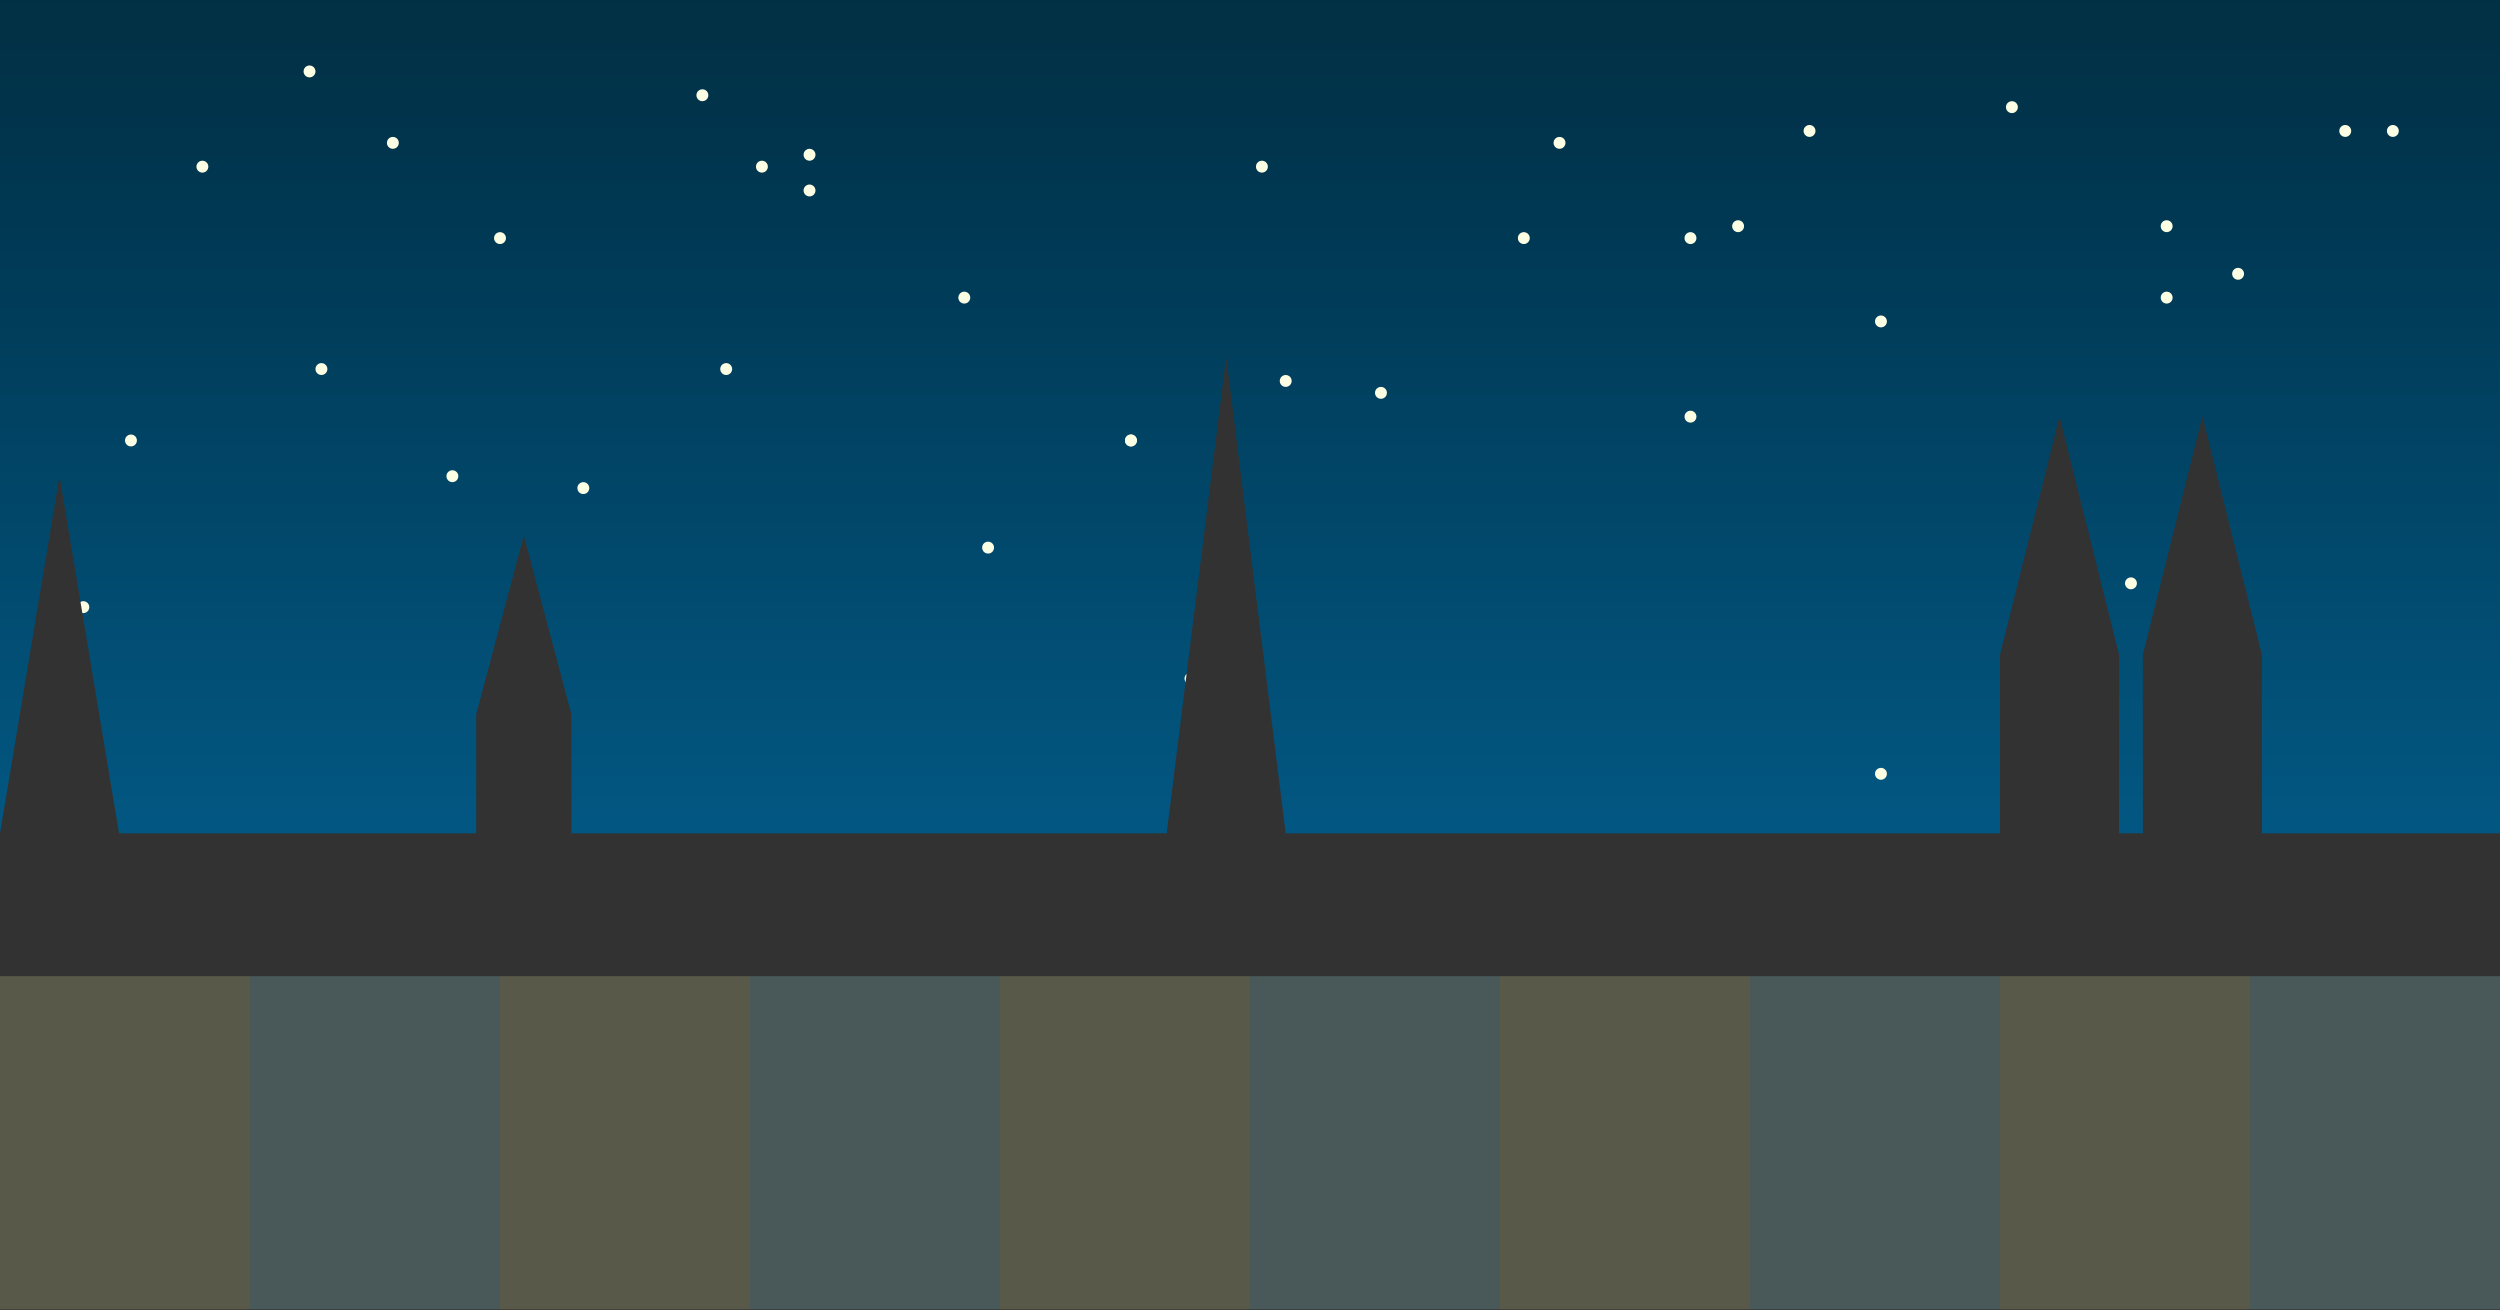
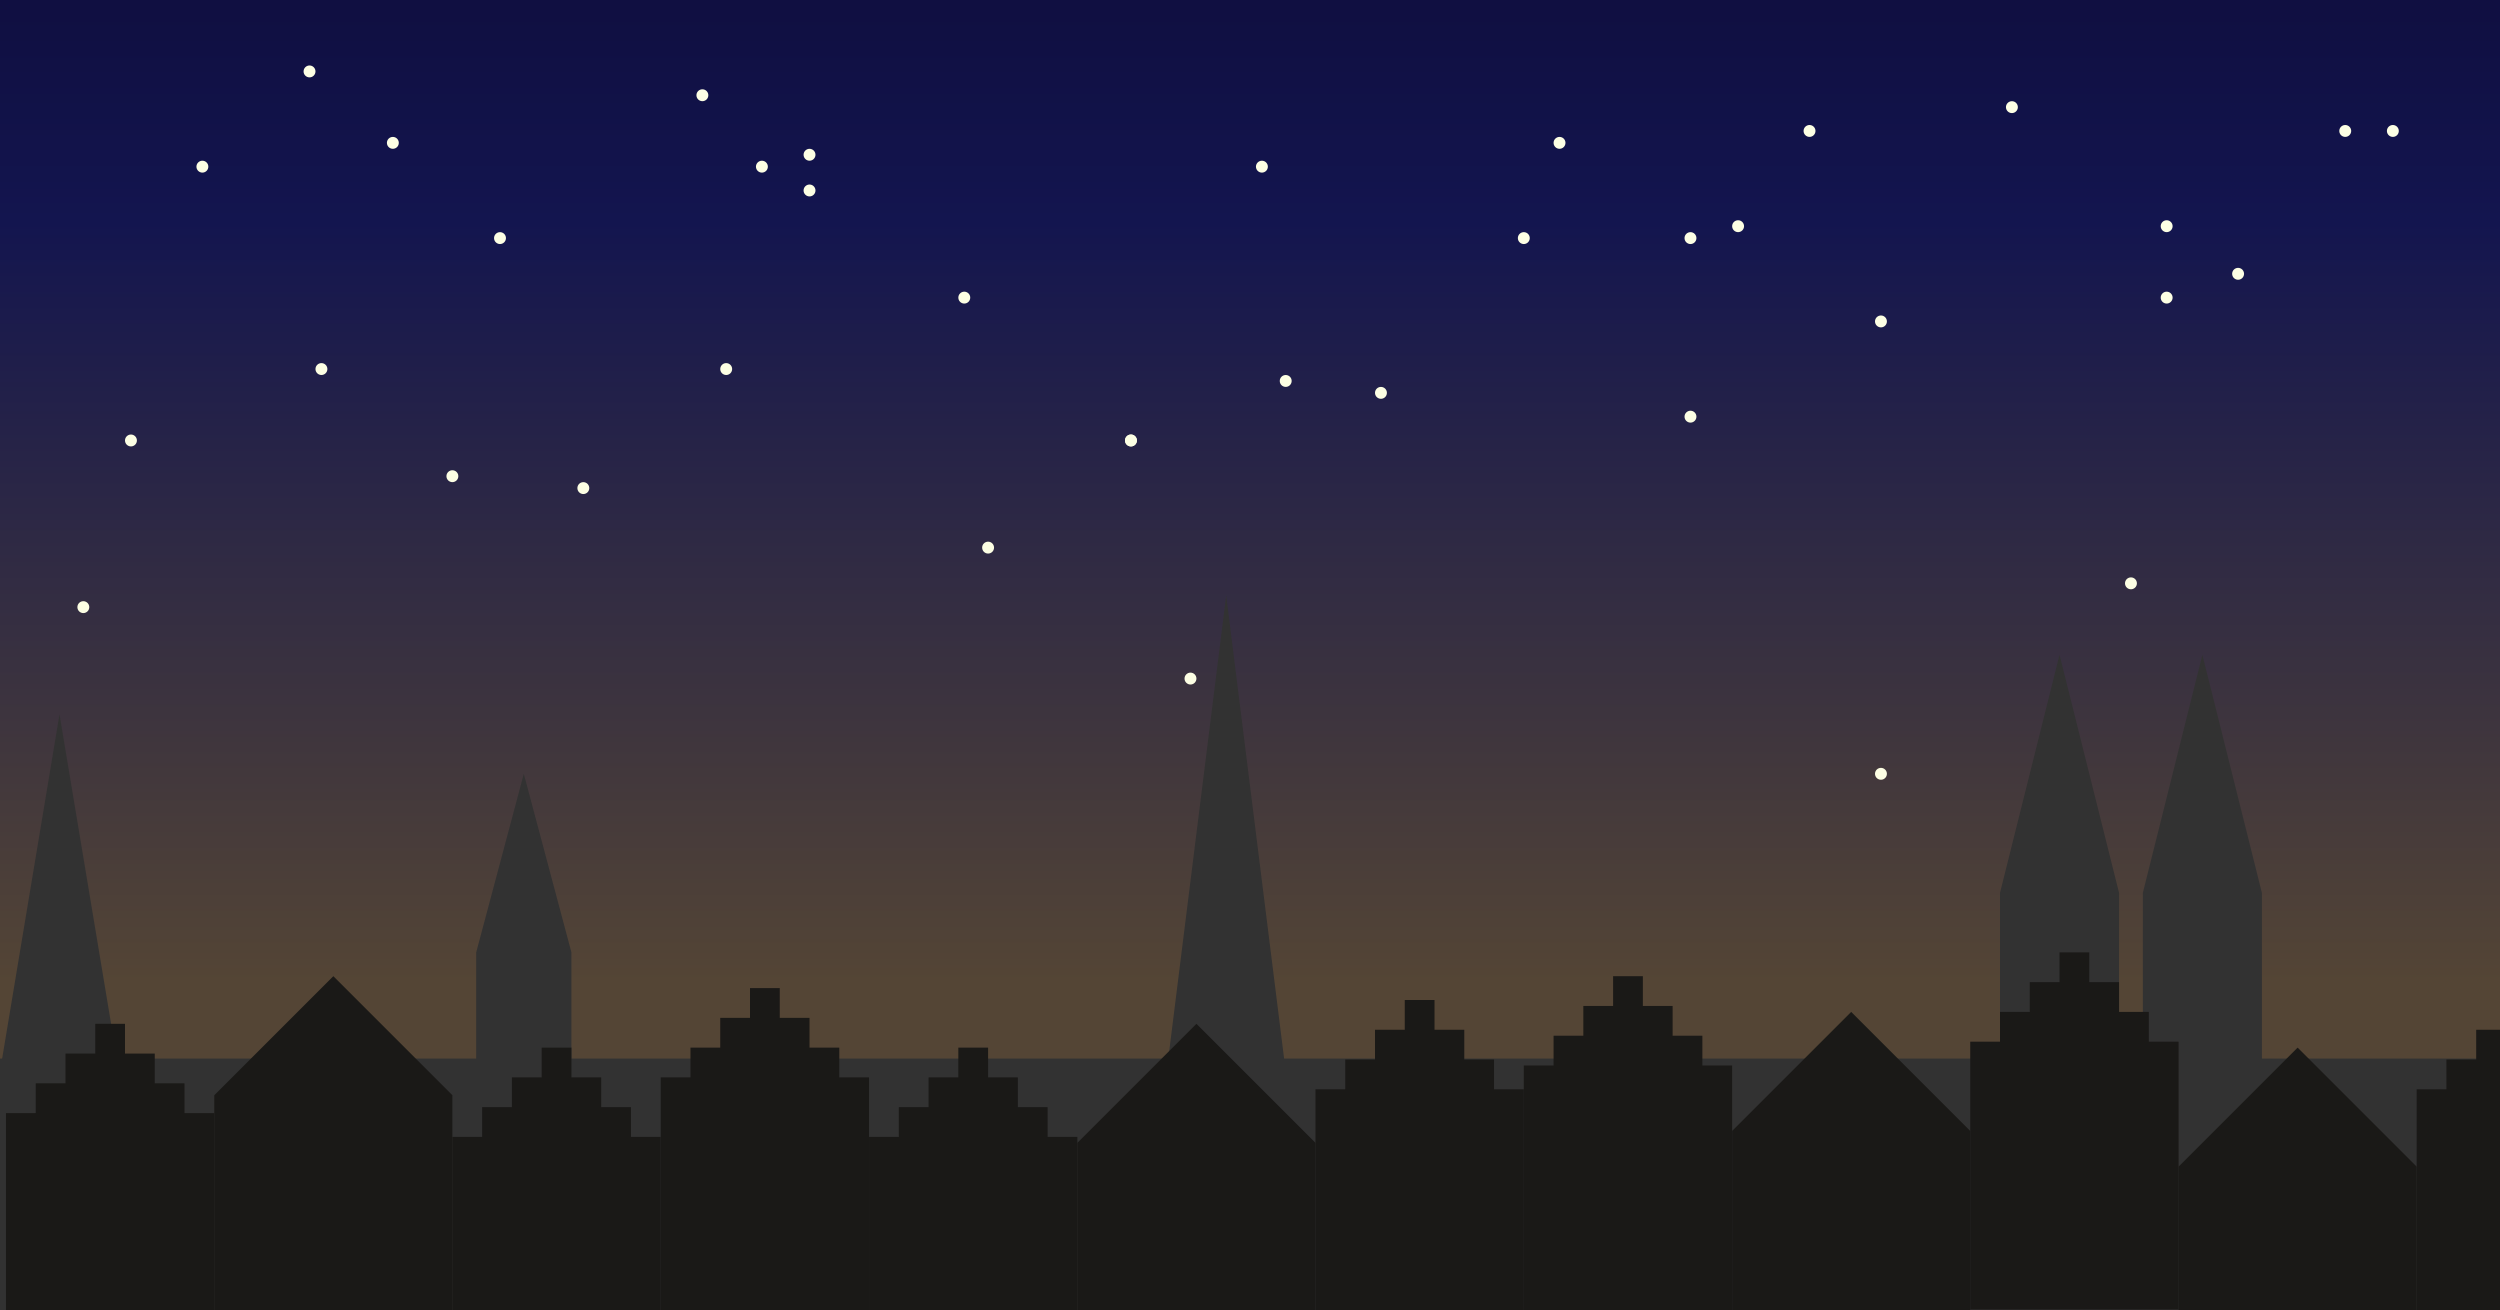
<svg xmlns="http://www.w3.org/2000/svg" xmlns:xlink="http://www.w3.org/1999/xlink" viewBox="0 0 210 110" version="1.1" id="svg1">
  <defs>
    <linearGradient id="linearGradient1">
-       <stop stop-color="#05222a" stop-opacity="1;" offset="0.189" id="stop1" />
-       <stop stop-color="#003853" stop-opacity="1;" offset="0.539" id="stop3" />
-       <stop stop-color="#035f8e" stop-opacity="1;" offset="1" id="stop2" />
+       <stop stop-color="#0a052a" stop-opacity="1;" offset="0.189" id="stop1" />
+       <stop stop-color="#13154f" stop-opacity="1;" offset="0.539" id="stop3" />
+       <stop stop-color="#544535" stop-opacity="1;" offset="1" id="stop2" />
    </linearGradient>
    <linearGradient xlink:href="#linearGradient1" id="linearGradient2" x1="106.956" y1="-56.302" x2="106.956" y2="82.54" gradientUnits="userSpaceOnUse" />
    <g id="star">
      <circle fill="#fdffe4" cx="0" cy="0" r=".5" />
    </g>
-     <rect id="townhouse" fill-opacity="1" strokeWidth="0.265" width="21" height="28" x="0" y="0" />
+     <path id="townhouse" fill-opacity="1" strokeWidth="0.265" d="M 0 0 l 2.5 0 l 0 -2.5 l 2.5 0 l 0 -2.5 l 2.5 0 l 0 -2.5 l 2.5 0 l 0 -2.5 l 2.5 0 l 0 2.5 l 2.5 0 l 0 2.5 l 2.5 0 l 0 2.5 l 2.5 0 l 0 2.5 l 0 20 l -17.5 0 l 0 -20" />
+     <path id="townhouse2" fill-opacity="1" strokeWidth="0.265" d="M 0 0 l 10 -10 l 10 10 l 0 20 l -20 0 l 0 -20" />
  </defs>
  <g id="layer1">
    <rect fill="url(#linearGradient2)" strokeWidth="0.265" id="rect1" width="221.566" height="94.748" x="-4.373" y="-2.551" />
-     <rect fill="#1a1917" strokeWidth="0.265" id="rect3" width="233.591" height="24.416" x="-7.653" y="88.918" />
+     <rect fill="#323232" strokeWidth="0.265" id="rect3" width="233.591" height="24.416" x="-7.653" y="88.918" />
    <use href="#star" x="17" y="14" />
    <use href="#star" x="68" y="13" />
    <use href="#star" x="128" y="20" />
    <use href="#star" x="182" y="25" />
    <use href="#star" x="95" y="37" />
    <use href="#star" x="158" y="27" />
    <use href="#star" x="64" y="14" />
    <use href="#star" x="61" y="31" />
    <use href="#star" x="27" y="31" />
    <use href="#star" x="42" y="20" />
    <use href="#star" x="95" y="37" />
    <use href="#star" x="49" y="41" />
    <use href="#star" x="108" y="32" />
    <use href="#star" x="100" y="57" />
    <use href="#star" x="158" y="65" />
    <use href="#star" x="179" y="49" />
    <use href="#star" x="197" y="11" />
    <use href="#star" x="169" y="9" />
    <use href="#star" x="142" y="35" />
    <use href="#star" x="83" y="46" />
    <use href="#star" x="81" y="25" />
    <use href="#star" x="7" y="51" />
    <use href="#star" x="11" y="37" />
    <use href="#star" x="38" y="40" />
    <use href="#star" x="33" y="12" />
    <use href="#star" x="26" y="6" />
    <use href="#star" x="59" y="8" />
    <use href="#star" x="68" y="16" />
    <use href="#star" x="116" y="33" />
    <use href="#star" x="146" y="19" />
    <use href="#star" x="182" y="19" />
    <use href="#star" x="201" y="11" />
    <use href="#star" x="188" y="23" />
    <use href="#star" x="142" y="20" />
    <use href="#star" x="106" y="14" />
    <use href="#star" x="131" y="12" />
    <use href="#star" x="152" y="11" />
-     <path fill="#323232" d="M 0 110 L 0 70 l 5 -30 l 5 30 l 30 0 l 0 -10 l 4 -15 l 4 15 l 0 10 l 50 0 l 5 -40 l 5 40 l 60 0 l 0 -15 l 5 -20 l 5 20 l 0 15 l 2 0 l 0 -15 l 5 -20 l 5 20 l 0 15 L 210 70 L 210 110 L 0 110" />
-     <use href="#townhouse" x="0" y="82" fill="#595949" />
-     <use href="#townhouse" x="21" y="82" fill="#495959" />
-     <use href="#townhouse" x="42" y="82" fill="#595949" />
-     <use href="#townhouse" x="63" y="82" fill="#495959" />
-     <use href="#townhouse" x="84" y="82" fill="#595949" />
-     <use href="#townhouse" x="105" y="82" fill="#495959" />
-     <use href="#townhouse" x="126" y="82" fill="#595949" />
-     <use href="#townhouse" x="147" y="82" fill="#495959" />
-     <use href="#townhouse" x="168" y="82" fill="#595949" />
-     <use href="#townhouse" x="189" y="82" fill="#495959" />
+     <path fill="#323232" d="M 0 110 L 0 90 l 5 -30 l 5 30 l 30 0 l 0 -10 l 4 -15 l 4 15 l 0 10 l 50 0 l 5 -40 l 5 40 l 60 0 l 0 -15 l 5 -20 l 5 20 l 0 15 l 2 0 l 0 -15 l 5 -20 l 5 20 l 0 15 L 210 90 L 210 110 L 0 110" />
+     <use href="#townhouse" x="-2" y="96" fill="#1a1917" />
+     <use href="#townhouse2" x="18" y="92" fill="#1a1917" />
+     <use href="#townhouse" x="35.5" y="98" fill="#1a1917" />
+     <use href="#townhouse" x="53" y="93" fill="#1a1917" />
+     <use href="#townhouse" x="70.5" y="98" fill="#1a1917" />
+     <use href="#townhouse2" x="90.5" y="96" fill="#1a1917" />
+     <use href="#townhouse" x="108" y="94" fill="#1a1917" />
+     <use href="#townhouse" x="125.5" y="92" fill="#1a1917" />
+     <use href="#townhouse2" x="145.5" y="95" fill="#1a1917" />
+     <use href="#townhouse" x="163" y="90" fill="#1a1917" />
+     <use href="#townhouse2" x="183" y="98" fill="#1a1917" />
+     <use href="#townhouse" x="200.5" y="94" fill="#1a1917" />
  </g>
</svg>
